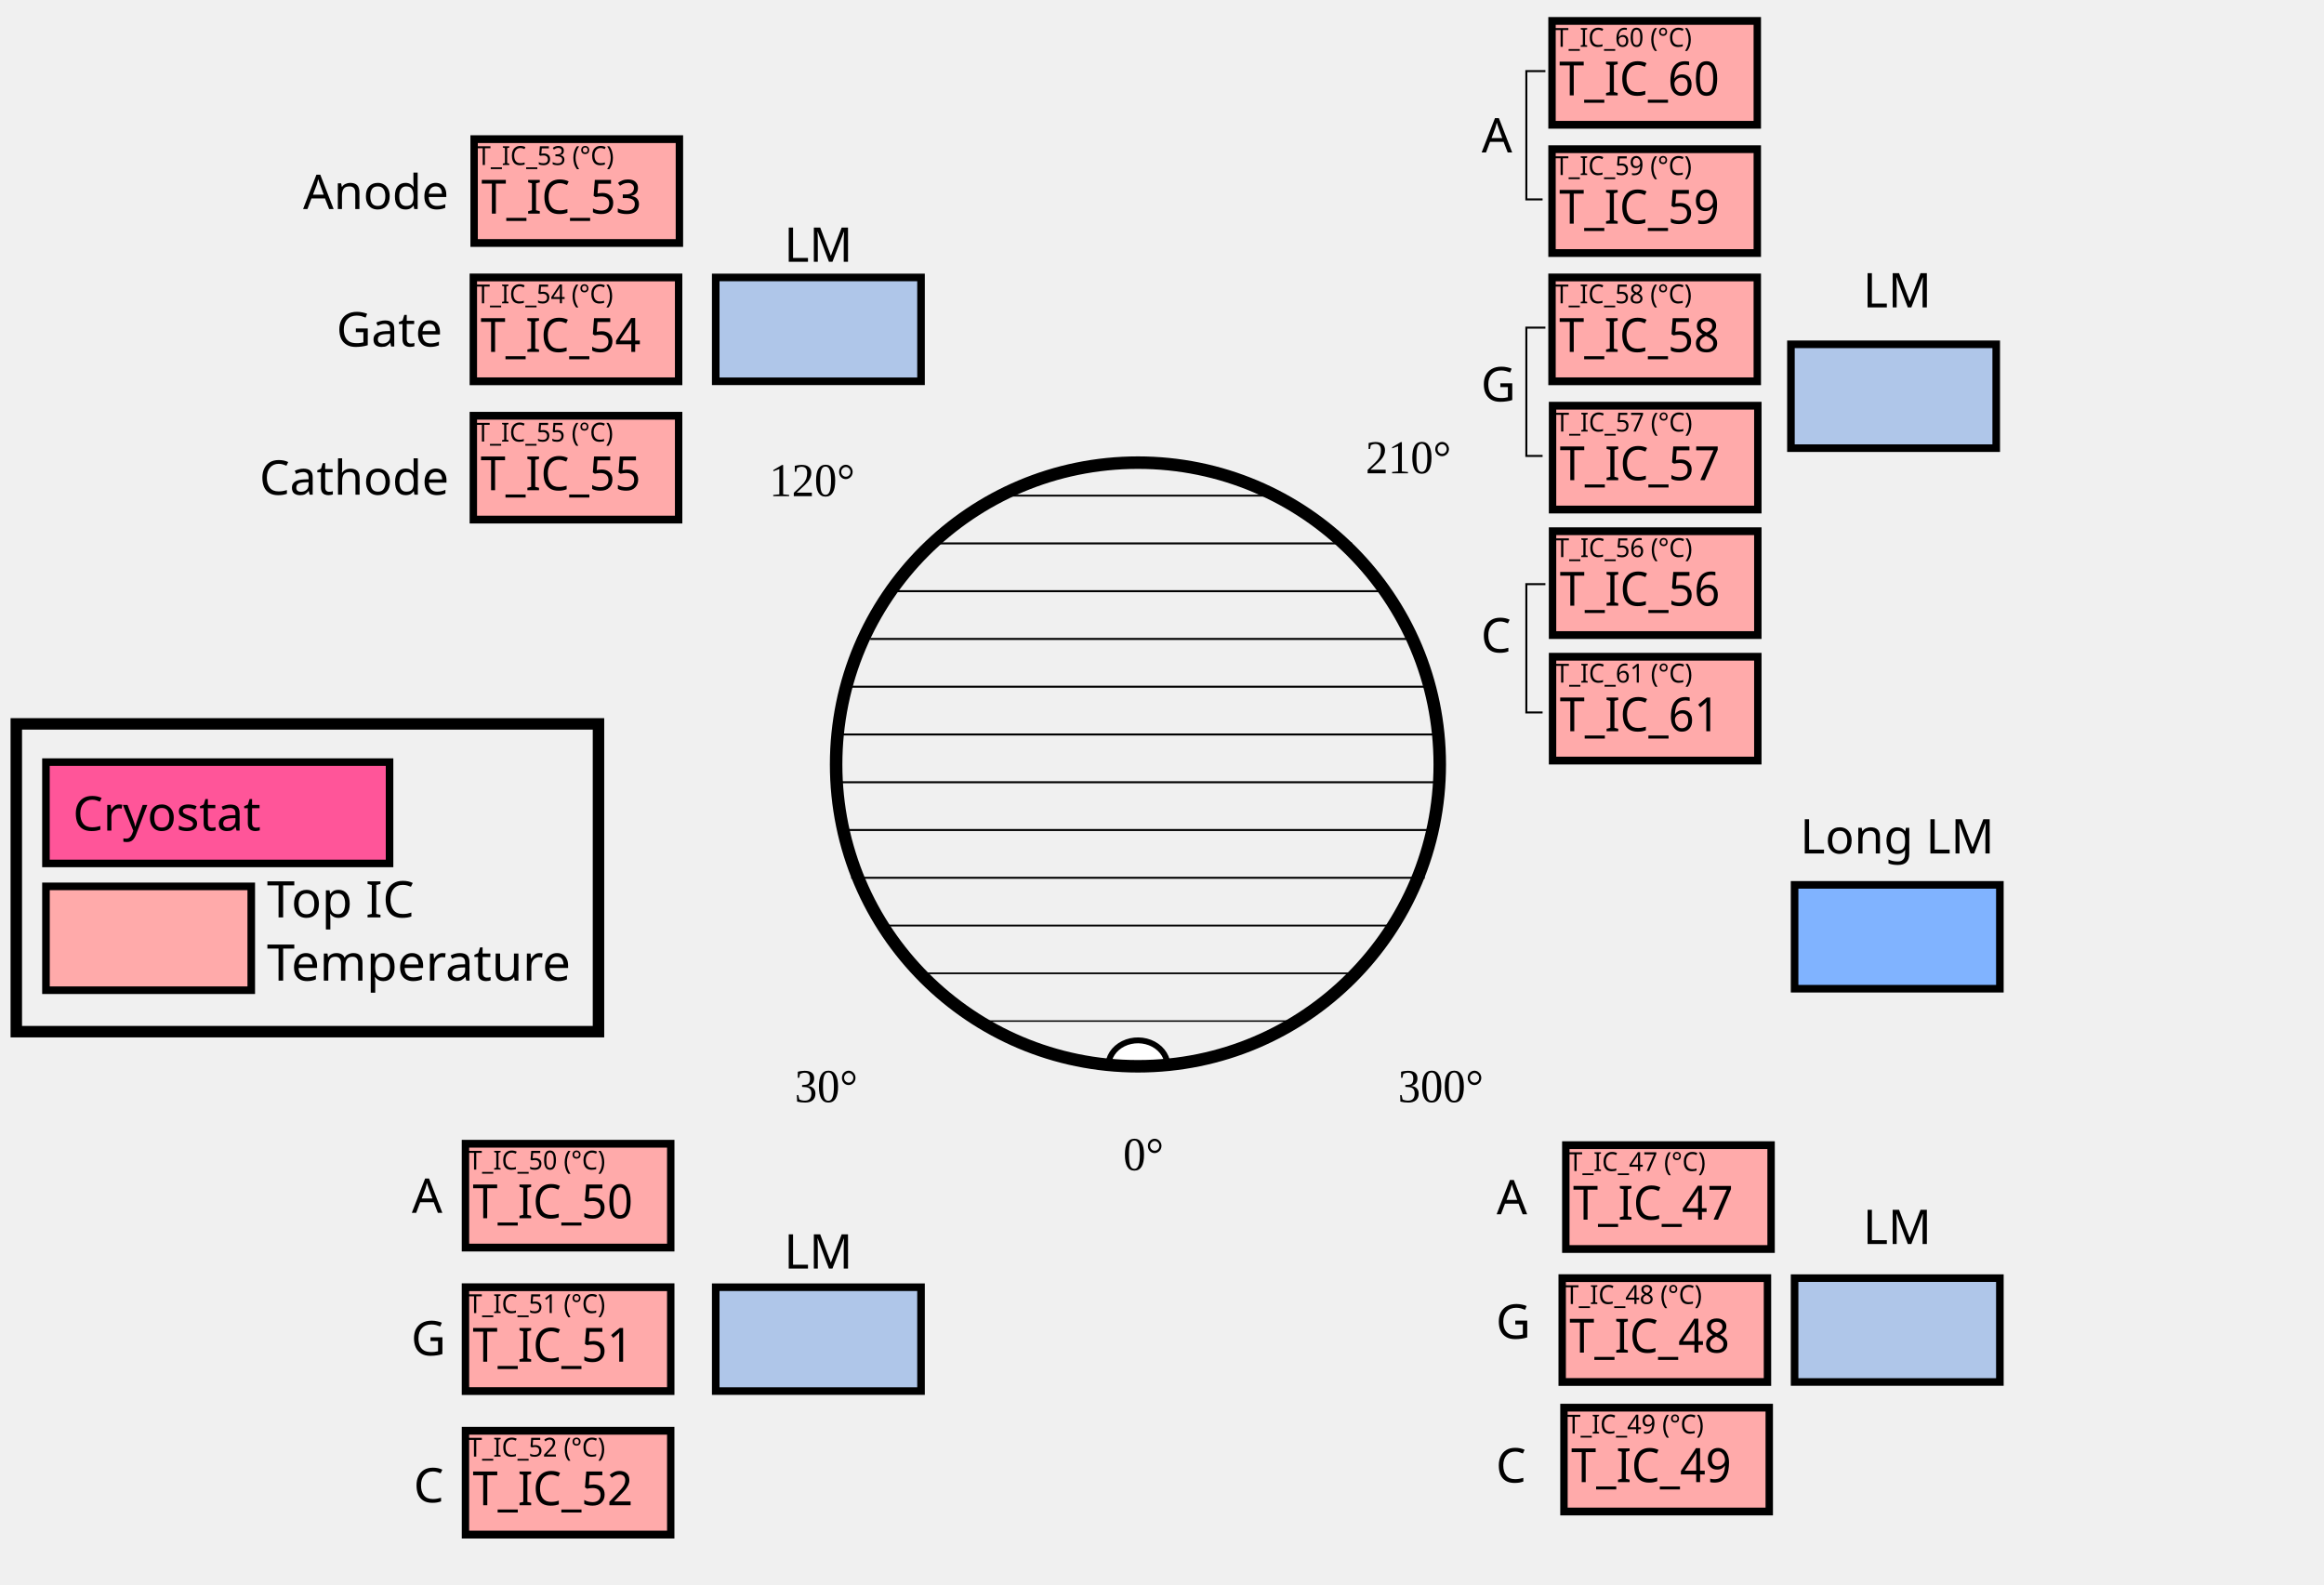
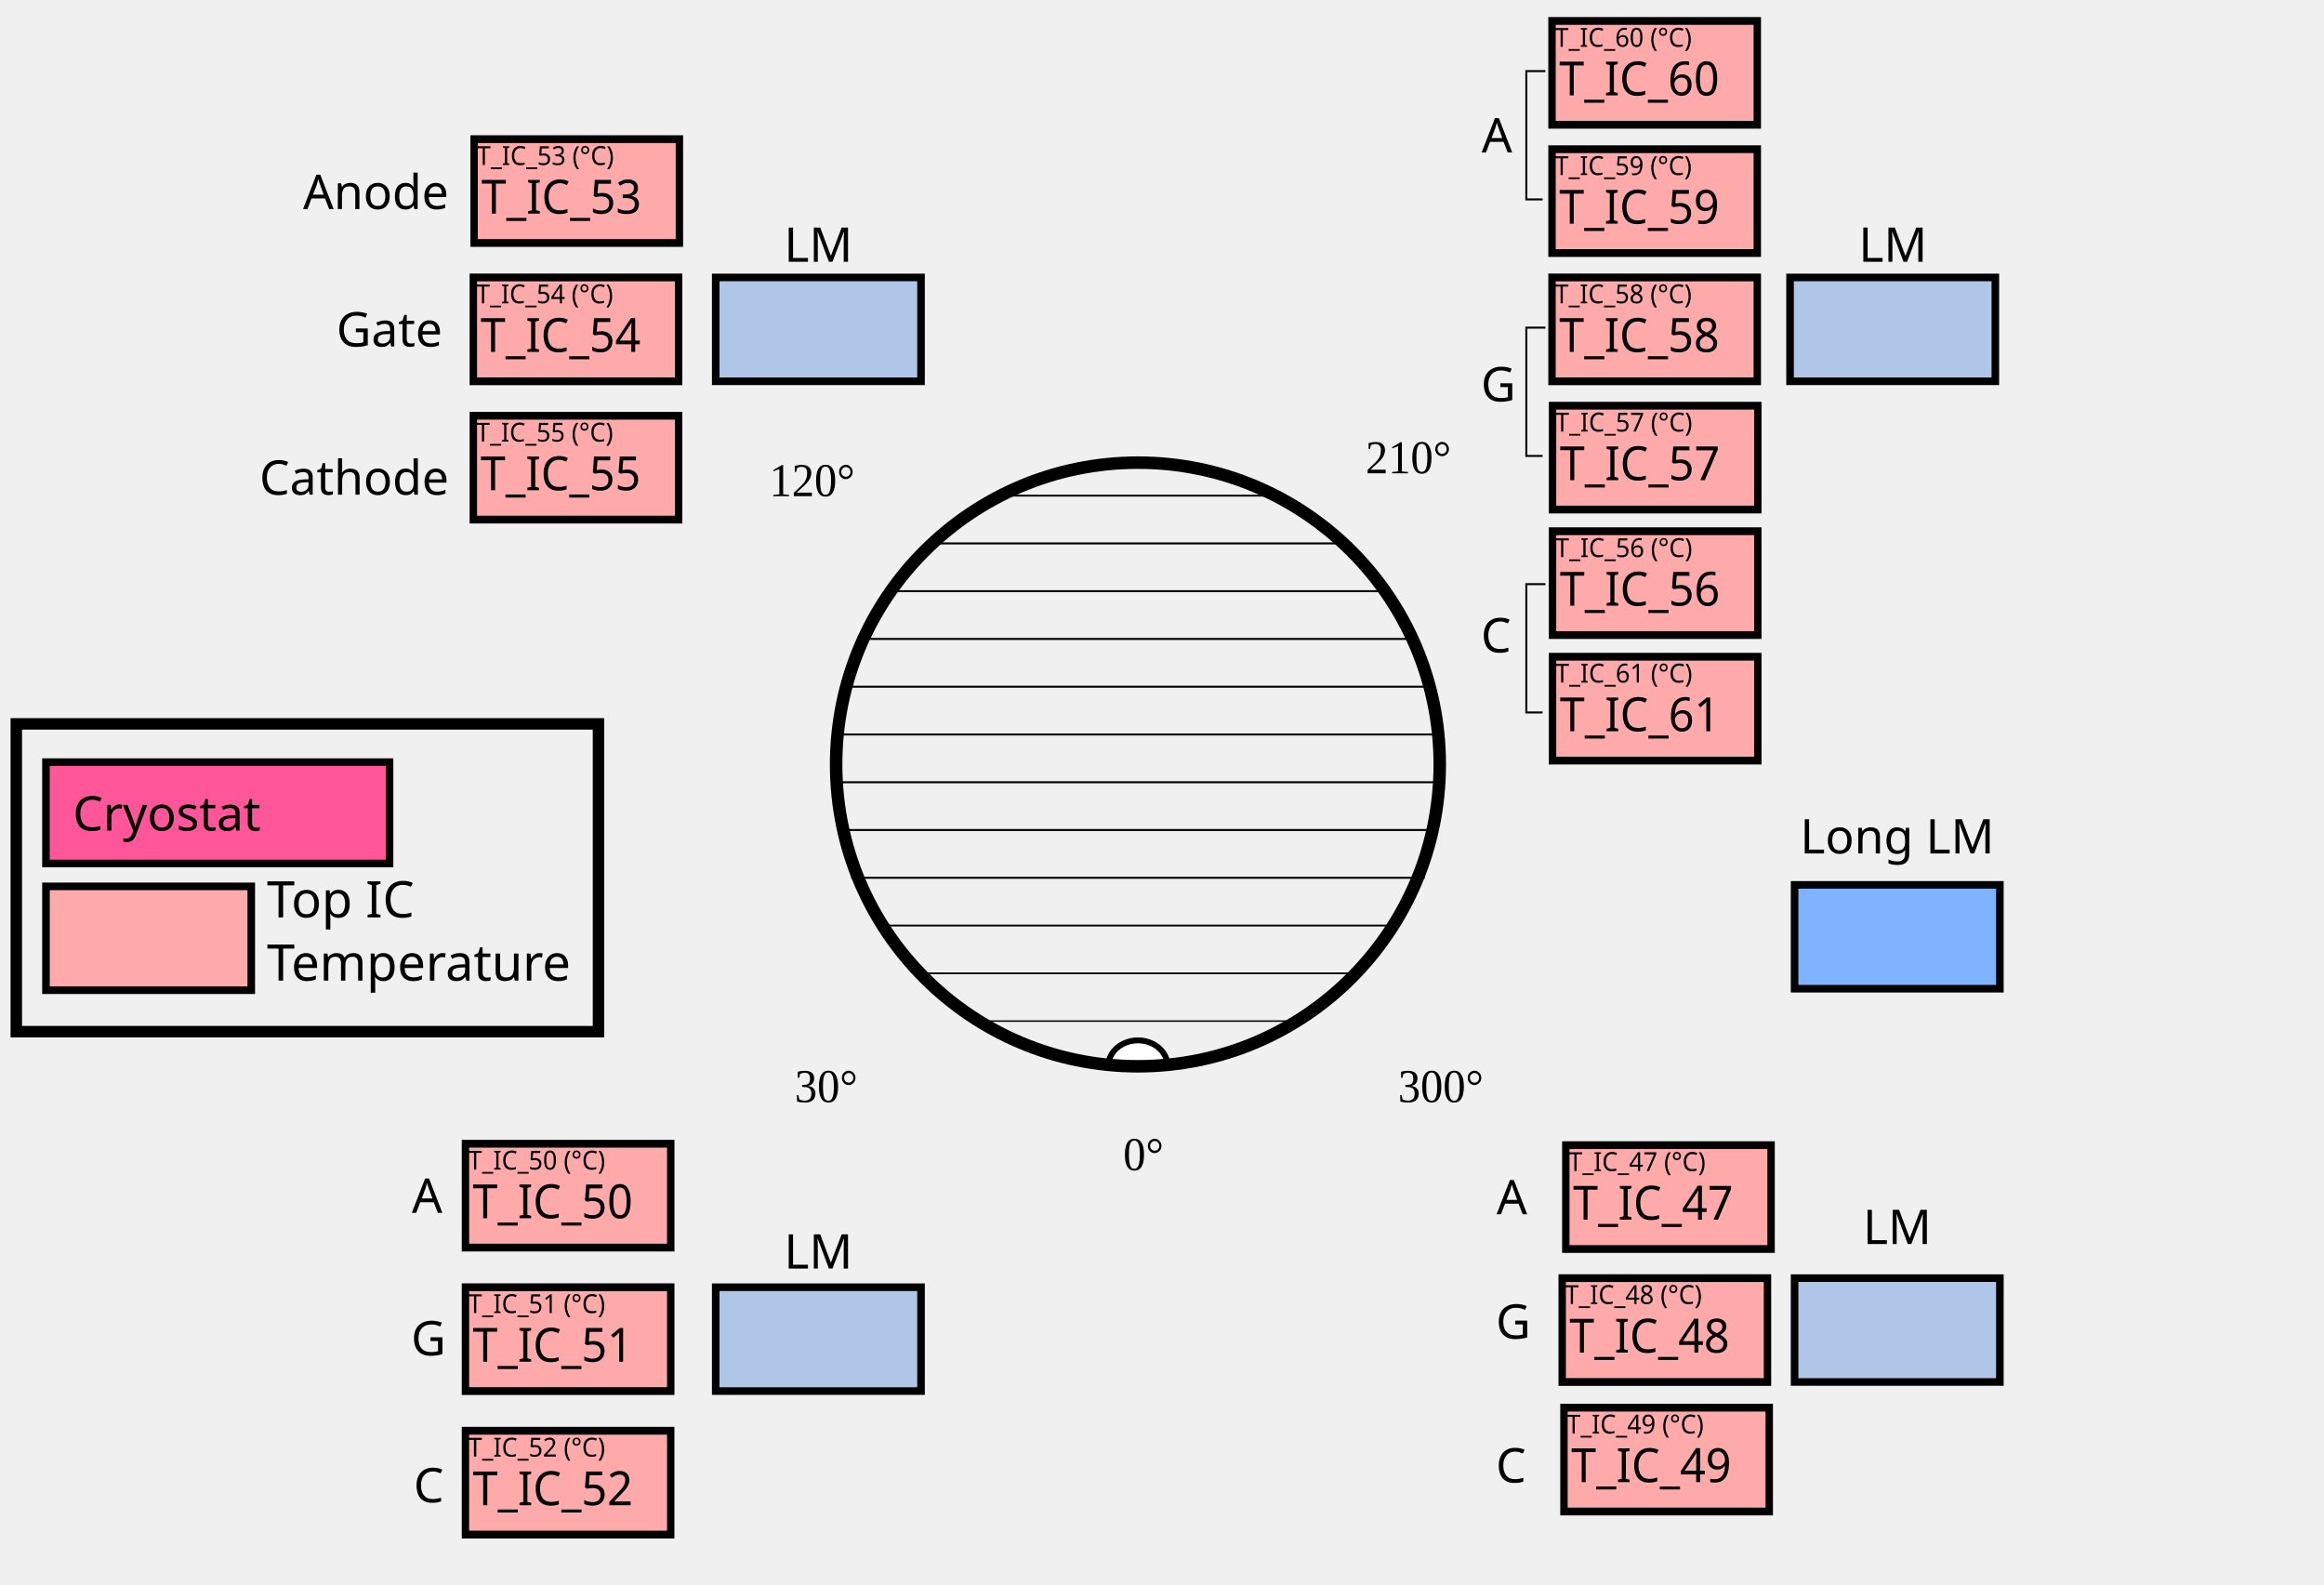
<svg xmlns="http://www.w3.org/2000/svg" width="308mm" height="210mm" viewBox="0 0 308 210" version="1.1" id="svg1">
  <defs id="defs1">
    <rect x="994.666" y="398.758" width="117.852" height="53.912" id="rect1948" />
    <rect x="81.92" y="67.75" width="106.05" height="42.894" id="rect29209" />
    <rect x="994.666" y="398.758" width="117.852" height="53.912" id="rect1948-3" />
    <rect x="994.666" y="398.758" width="117.852" height="53.912" id="rect1948-3-6" />
    <rect x="994.666" y="398.758" width="117.852" height="53.912" id="rect1948-3-62" />
    <rect x="994.666" y="398.758" width="117.852" height="53.912" id="rect1948-3-1" />
  </defs>
  <g id="layer1">
    <path style="font-variation-settings:normal;opacity:1;vector-effect:none;fill:#ffffff;fill-opacity:1;fill-rule:evenodd;stroke:#000000;stroke-width:0.777;stroke-linecap:butt;stroke-linejoin:miter;stroke-miterlimit:4;stroke-dasharray:none;stroke-dashoffset:0;stroke-opacity:1;-inkscape-stroke:none;stop-color:#000000;stop-opacity:1" id="path27839" d="m -154.745,141.466 a 3.938,3.438 0 0 1 1.878,-3.086 3.938,3.438 0 0 1 4.002,-0.057 3.938,3.438 0 0 1 1.993,3.031 l -3.938,-0.041 z" transform="scale(-1,1)" />
    <g id="g66017-7" transform="matrix(0.9395979,0,0,0.9861002,15.88603,100.825)">
      <rect style="fill:#ffaaaa;stroke:#000000;stroke-width:1.044;stroke-miterlimit:4;stroke-dasharray:none;stroke-opacity:1" id="rect66007-0" width="28.956" height="13.956" x="203.949" y="51.659" />
      <text xml:space="preserve" style="font-style:normal;font-weight:normal;font-size:3.528px;line-height:1.25;font-family:sans-serif;fill:#000000;fill-opacity:1;stroke:none;stroke-width:0.265" x="204.333" y="55.13" id="text66011-3">
        <tspan id="tspan66009-9" style="font-size:3.528px;stroke-width:0.265" x="204.333" y="55.13">T_IC_47 (°C)</tspan>
      </text>
      <text xml:space="preserve" style="font-style:normal;font-weight:normal;font-size:6.35px;line-height:1.25;font-family:sans-serif;fill:#000000;fill-opacity:1;stroke:none;stroke-width:0.265" x="204.97" y="61.667" id="text66015-8">
        <tspan id="value_T_IC_47" style="font-size:6.35px;stroke-width:0.265" x="204.97" y="61.667">T_IC_47</tspan>
        <tspan style="font-size:6.35px;stroke-width:0.265" x="204.97" y="69.605" id="tspan1" />
      </text>
    </g>
    <g id="g66017-7-0" transform="matrix(0.9395979,0,0,0.9861002,15.40648,118.4478)">
      <rect style="fill:#ffaaaa;stroke:#000000;stroke-width:1.044;stroke-miterlimit:4;stroke-dasharray:none;stroke-opacity:1" id="rect66007-0-0" width="28.956" height="13.956" x="203.949" y="51.659" />
      <text xml:space="preserve" style="font-style:normal;font-weight:normal;font-size:3.528px;line-height:1.25;font-family:sans-serif;fill:#000000;fill-opacity:1;stroke:none;stroke-width:0.265" x="204.333" y="55.13" id="text66011-3-3">
        <tspan style="font-size:3.528px;stroke-width:0.265" x="204.333" y="55.13" id="tspan6">T_IC_48 (°C)</tspan>
      </text>
      <text xml:space="preserve" style="font-style:normal;font-weight:normal;font-size:6.35px;line-height:1.25;font-family:sans-serif;fill:#000000;fill-opacity:1;stroke:none;stroke-width:0.265" x="204.97" y="61.667" id="text66015-8-3">
        <tspan id="value_T_IC_48" style="font-size:6.35px;stroke-width:0.265" x="204.97" y="61.667">T_IC_48</tspan>
        <tspan style="font-size:6.35px;stroke-width:0.265" x="204.97" y="69.605" id="tspan1-0" />
      </text>
    </g>
    <text xml:space="preserve" style="font-size:6.112px;fill:#000000;stroke-width:0.255" x="189.803" y="142.573" id="text4-8-8" transform="scale(0.9761364,1.024447)">
      <tspan id="tspan4-3-6" style="font-size:6.112px;stroke-width:0.255" x="189.803" y="142.573">300°</tspan>
    </text>
    <g id="g66017-7-2" transform="matrix(0.9395979,0,0,0.9861002,15.64157,135.6133)">
      <rect style="fill:#ffaaaa;stroke:#000000;stroke-width:1.044;stroke-miterlimit:4;stroke-dasharray:none;stroke-opacity:1" id="rect66007-0-4" width="28.956" height="13.956" x="203.949" y="51.659" />
      <text xml:space="preserve" style="font-style:normal;font-weight:normal;font-size:3.528px;line-height:1.25;font-family:sans-serif;fill:#000000;fill-opacity:1;stroke:none;stroke-width:0.265" x="204.333" y="55.13" id="text66011-3-9">
        <tspan id="tspan66009-9-2" style="font-size:3.528px;stroke-width:0.265" x="204.333" y="55.13">T_IC_49 (°C)</tspan>
      </text>
      <text xml:space="preserve" style="font-style:normal;font-weight:normal;font-size:6.35px;line-height:1.25;font-family:sans-serif;fill:#000000;fill-opacity:1;stroke:none;stroke-width:0.265" x="204.97" y="61.667" id="text66015-8-9">
        <tspan id="value_T_IC_49" style="font-size:6.35px;stroke-width:0.265" x="204.97" y="61.667">T_IC_49</tspan>
        <tspan style="font-size:6.35px;stroke-width:0.265" x="204.97" y="69.605" id="tspan1-09" />
      </text>
    </g>
    <g id="g66017-7-00" transform="matrix(0.9395979,0,0,0.9861002,-129.943,100.6358)">
      <rect style="fill:#ffaaaa;stroke:#000000;stroke-width:1.044;stroke-miterlimit:4;stroke-dasharray:none;stroke-opacity:1" id="rect66007-0-9" width="28.956" height="13.956" x="203.949" y="51.659" />
      <text xml:space="preserve" style="font-style:normal;font-weight:normal;font-size:3.528px;line-height:1.25;font-family:sans-serif;fill:#000000;fill-opacity:1;stroke:none;stroke-width:0.265" x="204.333" y="55.13" id="text66011-3-5">
        <tspan id="tspan66009-9-6" style="font-size:3.528px;stroke-width:0.265" x="204.333" y="55.13">T_IC_50 (°C)</tspan>
      </text>
      <text xml:space="preserve" style="font-style:normal;font-weight:normal;font-size:6.35px;line-height:1.25;font-family:sans-serif;fill:#000000;fill-opacity:1;stroke:none;stroke-width:0.265" x="204.97" y="61.667" id="text66015-8-2">
        <tspan id="value_T_IC_50" style="font-size:6.35px;stroke-width:0.265" x="204.97" y="61.667">T_IC_50</tspan>
        <tspan style="font-size:6.35px;stroke-width:0.265" x="204.97" y="69.605" id="tspan1-5" />
      </text>
    </g>
    <g id="g66017-7-9" transform="matrix(0.9395979,0,0,0.9861002,-129.943,119.652)">
      <rect style="fill:#ffaaaa;stroke:#000000;stroke-width:1.044;stroke-miterlimit:4;stroke-dasharray:none;stroke-opacity:1" id="rect66007-0-05" width="28.956" height="13.956" x="203.949" y="51.659" />
      <text xml:space="preserve" style="font-style:normal;font-weight:normal;font-size:3.528px;line-height:1.25;font-family:sans-serif;fill:#000000;fill-opacity:1;stroke:none;stroke-width:0.265" x="204.333" y="55.13" id="text66011-3-6">
        <tspan id="tspan66009-9-3" style="font-size:3.528px;stroke-width:0.265" x="204.333" y="55.13">T_IC_51 (°C)</tspan>
      </text>
      <text xml:space="preserve" style="font-style:normal;font-weight:normal;font-size:6.35px;line-height:1.25;font-family:sans-serif;fill:#000000;fill-opacity:1;stroke:none;stroke-width:0.265" x="204.97" y="61.667" id="text66015-8-6">
        <tspan id="value_T_IC_51" style="font-size:6.35px;stroke-width:0.265" x="204.97" y="61.667">T_IC_51</tspan>
        <tspan style="font-size:6.35px;stroke-width:0.265" x="204.97" y="69.605" id="tspan2" />
        <tspan style="font-size:6.35px;stroke-width:0.265" x="204.97" y="77.542" id="tspan1-08" />
      </text>
    </g>
    <g id="g66017-7-6" transform="translate(-96.56976,250.0103)" />
    <g id="g66017-7-29" transform="matrix(0.9395979,0,0,0.9861002,-128.7949,-32.50011)">
      <rect style="fill:#ffaaaa;stroke:#000000;stroke-width:1.044;stroke-miterlimit:4;stroke-dasharray:none;stroke-opacity:1" id="rect66007-0-7" width="28.956" height="13.956" x="203.949" y="51.659" />
      <text xml:space="preserve" style="font-style:normal;font-weight:normal;font-size:3.528px;line-height:1.25;font-family:sans-serif;fill:#000000;fill-opacity:1;stroke:none;stroke-width:0.265" x="204.333" y="55.13" id="text66011-3-56">
        <tspan id="tspan66009-9-5" style="font-size:3.528px;stroke-width:0.265" x="204.333" y="55.13">T_IC_53 (°C)</tspan>
      </text>
      <text xml:space="preserve" style="font-style:normal;font-weight:normal;font-size:6.35px;line-height:1.25;font-family:sans-serif;fill:#000000;fill-opacity:1;stroke:none;stroke-width:0.265" x="204.97" y="61.667" id="text66015-8-30">
        <tspan id="value_T_IC_53" style="font-size:6.35px;stroke-width:0.265" x="204.97" y="61.667">T_IC_53</tspan>
        <tspan style="font-size:6.35px;stroke-width:0.265" x="204.97" y="69.605" id="tspan1-8" />
      </text>
    </g>
    <g id="g66017-7-4" transform="matrix(0.9395979,0,0,0.9861002,-128.8986,-14.17182)">
      <rect style="fill:#ffaaaa;stroke:#000000;stroke-width:1.044;stroke-miterlimit:4;stroke-dasharray:none;stroke-opacity:1" id="rect66007-0-2" width="28.956" height="13.956" x="203.949" y="51.659" />
      <text xml:space="preserve" style="font-style:normal;font-weight:normal;font-size:3.528px;line-height:1.25;font-family:sans-serif;fill:#000000;fill-opacity:1;stroke:none;stroke-width:0.265" x="204.333" y="55.13" id="text66011-3-1">
        <tspan id="tspan66009-9-9" style="font-size:3.528px;stroke-width:0.265" x="204.333" y="55.13">T_IC_54 (°C)</tspan>
      </text>
      <text xml:space="preserve" style="font-style:normal;font-weight:normal;font-size:6.35px;line-height:1.25;font-family:sans-serif;fill:#000000;fill-opacity:1;stroke:none;stroke-width:0.265" x="204.97" y="61.667" id="text66015-8-24">
        <tspan id="value_T_IC_54" style="font-size:6.35px;stroke-width:0.265" x="204.97" y="61.667">T_IC_54</tspan>
        <tspan style="font-size:6.35px;stroke-width:0.265" x="204.97" y="69.605" id="tspan1-86" />
      </text>
    </g>
    <g id="g66017-7-3" transform="matrix(0.9395979,0,0,0.9861002,-128.8986,4.156461)">
      <rect style="fill:#ffaaaa;stroke:#000000;stroke-width:1.044;stroke-miterlimit:4;stroke-dasharray:none;stroke-opacity:1" id="rect66007-0-97" width="28.956" height="13.956" x="203.949" y="51.659" />
      <text xml:space="preserve" style="font-style:normal;font-weight:normal;font-size:3.528px;line-height:1.25;font-family:sans-serif;fill:#000000;fill-opacity:1;stroke:none;stroke-width:0.265" x="204.333" y="55.13" id="text66011-3-37">
        <tspan id="tspan66009-9-50" style="font-size:3.528px;stroke-width:0.265" x="204.333" y="55.13">T_IC_55 (°C)</tspan>
      </text>
      <text xml:space="preserve" style="font-style:normal;font-weight:normal;font-size:6.35px;line-height:1.25;font-family:sans-serif;fill:#000000;fill-opacity:1;stroke:none;stroke-width:0.265" x="204.97" y="61.667" id="text66015-8-21">
        <tspan id="value_T_IC_55" style="font-size:6.35px;stroke-width:0.265" x="204.97" y="61.667">T_IC_55</tspan>
        <tspan style="font-size:6.35px;stroke-width:0.265" x="204.97" y="69.605" id="tspan1-1" />
      </text>
    </g>
    <g id="g66017-7-29-2" transform="matrix(0.9395979,0,0,0.9861002,14.12845,19.46015)">
      <rect style="fill:#ffaaaa;stroke:#000000;stroke-width:1.044;stroke-miterlimit:4;stroke-dasharray:none;stroke-opacity:1" id="rect66007-0-7-3" width="28.956" height="13.956" x="203.949" y="51.659" />
      <text xml:space="preserve" style="font-style:normal;font-weight:normal;font-size:3.528px;line-height:1.25;font-family:sans-serif;fill:#000000;fill-opacity:1;stroke:none;stroke-width:0.265" x="204.333" y="55.13" id="text66011-3-56-3">
        <tspan id="tspan66009-9-5-7" style="font-size:3.528px;stroke-width:0.265" x="204.333" y="55.13">T_IC_56 (°C)</tspan>
      </text>
      <text xml:space="preserve" style="font-style:normal;font-weight:normal;font-size:6.35px;line-height:1.25;font-family:sans-serif;fill:#000000;fill-opacity:1;stroke:none;stroke-width:0.265" x="204.97" y="61.667" id="text66015-8-30-0">
        <tspan id="value_T_IC_56" style="font-size:6.35px;stroke-width:0.265" x="204.97" y="61.667">T_IC_56</tspan>
        <tspan style="font-size:6.35px;stroke-width:0.265" x="204.97" y="69.605" id="tspan1-8-1" />
      </text>
    </g>
    <g id="g66017-7-29-0" transform="matrix(0.9395979,0,0,0.9861002,14.12845,2.825558)">
      <rect style="fill:#ffaaaa;stroke:#000000;stroke-width:1.044;stroke-miterlimit:4;stroke-dasharray:none;stroke-opacity:1" id="rect66007-0-7-38" width="28.956" height="13.956" x="203.949" y="51.659" />
      <text xml:space="preserve" style="font-style:normal;font-weight:normal;font-size:3.528px;line-height:1.25;font-family:sans-serif;fill:#000000;fill-opacity:1;stroke:none;stroke-width:0.265" x="204.333" y="55.13" id="text66011-3-56-36">
        <tspan id="tspan66009-9-5-0" style="font-size:3.528px;stroke-width:0.265" x="204.333" y="55.13">T_IC_57 (°C)</tspan>
      </text>
      <text xml:space="preserve" style="font-style:normal;font-weight:normal;font-size:6.35px;line-height:1.25;font-family:sans-serif;fill:#000000;fill-opacity:1;stroke:none;stroke-width:0.265" x="204.97" y="61.667" id="text66015-8-30-4">
        <tspan id="value_T_IC_57" style="font-size:6.35px;stroke-width:0.265" x="204.97" y="61.667">T_IC_57</tspan>
        <tspan style="font-size:6.35px;stroke-width:0.265" x="204.97" y="69.605" id="tspan1-8-2" />
      </text>
    </g>
    <g id="g66017-7-29-9" transform="matrix(0.9395979,0,0,0.9861002,14.05741,-14.17182)">
      <rect style="fill:#ffaaaa;stroke:#000000;stroke-width:1.044;stroke-miterlimit:4;stroke-dasharray:none;stroke-opacity:1" id="rect66007-0-7-1" width="28.956" height="13.956" x="203.949" y="51.659" />
      <text xml:space="preserve" style="font-style:normal;font-weight:normal;font-size:3.528px;line-height:1.25;font-family:sans-serif;fill:#000000;fill-opacity:1;stroke:none;stroke-width:0.265" x="204.333" y="55.13" id="text66011-3-56-0">
        <tspan id="tspan66009-9-5-9" style="font-size:3.528px;stroke-width:0.265" x="204.333" y="55.13">T_IC_58 (°C)</tspan>
      </text>
      <text xml:space="preserve" style="font-style:normal;font-weight:normal;font-size:6.35px;line-height:1.25;font-family:sans-serif;fill:#000000;fill-opacity:1;stroke:none;stroke-width:0.265" x="204.97" y="61.667" id="text66015-8-30-3">
        <tspan id="value_T_IC_58" style="font-size:6.35px;stroke-width:0.265" x="204.97" y="61.667">T_IC_58</tspan>
        <tspan style="font-size:6.35px;stroke-width:0.265" x="204.97" y="69.605" id="tspan1-8-3" />
      </text>
    </g>
    <text xml:space="preserve" style="font-size:6.112px;fill:#000000;stroke-width:0.255" x="107.898" y="142.573" id="text4" transform="scale(0.9761364,1.024447)">
      <tspan id="tspan4" style="font-size:6.112px;stroke-width:0.255" x="107.898" y="142.573">30°</tspan>
    </text>
    <text xml:space="preserve" style="font-size:3.175px;fill:#000000;stroke-width:0.265" x="408.815" y="171.972" id="text5">
      <tspan id="tspan5" style="stroke-width:0.265" x="408.815" y="171.972" />
      <tspan style="stroke-width:0.265" id="tspan7" x="408.815" y="175.941" />
    </text>
    <text xml:space="preserve" style="font-size:6.112px;fill:#000000;stroke-width:0.255" x="104.455" y="64.183" id="text4-1" transform="scale(0.9761364,1.024447)">
      <tspan id="tspan4-1" style="font-size:6.112px;stroke-width:0.255" x="104.455" y="64.183">120°</tspan>
    </text>
    <g id="g1" transform="matrix(0.9395979,0,0,0.9861002,-119.2746,-93.55106)">
      <text xml:space="preserve" style="font-size:6.35px;fill:#000000;stroke-width:0.265" x="319.564" y="158.476" id="text4-8">
        <tspan id="tspan4-3" style="font-size:6.35px;stroke-width:0.265" x="319.564" y="158.476">210°</tspan>
      </text>
    </g>
    <text xml:space="preserve" style="font-size:6.35px;fill:#000000;stroke-width:0.265" x="141.061" y="283.863" id="text8">
      <tspan id="tspan8" style="stroke-width:0.265" x="141.061" y="283.863" />
    </text>
    <text xml:space="preserve" style="font-size:6.112px;fill:#000000;stroke-width:0.255" x="152.498" y="151.376" id="text4-8-6" transform="scale(0.9761364,1.024447)">
      <tspan id="tspan4-3-66" style="font-size:6.112px;stroke-width:0.255" x="152.498" y="151.376">0°</tspan>
    </text>
    <g id="g66017-7-29-9-5" transform="matrix(0.9395979,0,0,0.9861002,14.05741,-31.1692)">
      <rect style="fill:#ffaaaa;stroke:#000000;stroke-width:1.044;stroke-miterlimit:4;stroke-dasharray:none;stroke-opacity:1" id="rect66007-0-7-1-7" width="28.956" height="13.956" x="203.949" y="51.659" />
      <text xml:space="preserve" style="font-style:normal;font-weight:normal;font-size:3.528px;line-height:1.25;font-family:sans-serif;fill:#000000;fill-opacity:1;stroke:none;stroke-width:0.265" x="204.333" y="55.13" id="text66011-3-56-0-9">
        <tspan id="tspan66009-9-5-9-8" style="font-size:3.528px;stroke-width:0.265" x="204.333" y="55.13">T_IC_59 (°C)</tspan>
      </text>
      <text xml:space="preserve" style="font-style:normal;font-weight:normal;font-size:6.35px;line-height:1.25;font-family:sans-serif;fill:#000000;fill-opacity:1;stroke:none;stroke-width:0.265" x="204.97" y="61.667" id="text66015-8-30-3-4">
        <tspan id="value_T_IC_59" style="font-size:6.35px;stroke-width:0.265" x="204.97" y="61.667">T_IC_59</tspan>
        <tspan style="font-size:6.35px;stroke-width:0.265" x="204.97" y="69.605" id="tspan1-8-3-8" />
      </text>
    </g>
    <g id="g66017-7-29-9-0" transform="matrix(0.9395979,0,0,0.9861002,14.05741,-48.16658)">
      <rect style="fill:#ffaaaa;stroke:#000000;stroke-width:1.044;stroke-miterlimit:4;stroke-dasharray:none;stroke-opacity:1" id="rect66007-0-7-1-4" width="28.956" height="13.956" x="203.949" y="51.659" />
      <text xml:space="preserve" style="font-style:normal;font-weight:normal;font-size:3.528px;line-height:1.25;font-family:sans-serif;fill:#000000;fill-opacity:1;stroke:none;stroke-width:0.265" x="204.333" y="55.13" id="text66011-3-56-0-0">
        <tspan id="tspan66009-9-5-9-6" style="font-size:3.528px;stroke-width:0.265" x="204.333" y="55.13">T_IC_60 (°C)</tspan>
      </text>
      <text xml:space="preserve" style="font-style:normal;font-weight:normal;font-size:6.35px;line-height:1.25;font-family:sans-serif;fill:#000000;fill-opacity:1;stroke:none;stroke-width:0.265" x="204.97" y="61.667" id="text66015-8-30-3-5">
        <tspan id="value_T_IC_60" style="font-size:6.35px;stroke-width:0.265" x="204.97" y="61.667">T_IC_60</tspan>
        <tspan style="font-size:6.35px;stroke-width:0.265" x="204.97" y="69.605" id="tspan1-8-3-85" />
      </text>
    </g>
    <g id="g66017-7-29-9-7" transform="matrix(0.9395979,0,0,0.9861002,14.12845,36.09474)">
      <rect style="fill:#ffaaaa;stroke:#000000;stroke-width:1.044;stroke-miterlimit:4;stroke-dasharray:none;stroke-opacity:1" id="rect66007-0-7-1-5" width="28.956" height="13.956" x="203.949" y="51.659" />
      <text xml:space="preserve" style="font-style:normal;font-weight:normal;font-size:3.528px;line-height:1.25;font-family:sans-serif;fill:#000000;fill-opacity:1;stroke:none;stroke-width:0.265" x="204.333" y="55.13" id="text66011-3-56-0-5">
        <tspan id="tspan66009-9-5-9-0" style="font-size:3.528px;stroke-width:0.265" x="204.333" y="55.13">T_IC_61 (°C)</tspan>
      </text>
      <text xml:space="preserve" style="font-style:normal;font-weight:normal;font-size:6.35px;line-height:1.25;font-family:sans-serif;fill:#000000;fill-opacity:1;stroke:none;stroke-width:0.265" x="204.97" y="61.667" id="text66015-8-30-3-52">
        <tspan id="value_T_IC_61" style="font-size:6.35px;stroke-width:0.265" x="204.97" y="61.667">T_IC_61</tspan>
        <tspan style="font-size:6.35px;stroke-width:0.265" x="204.97" y="69.605" id="tspan1-8-3-7" />
      </text>
    </g>
-     <rect style="fill:#afc6e9;stroke:#000000;stroke-width:1.005;stroke-miterlimit:4;stroke-dasharray:none;stroke-opacity:1" id="sensorbox_L_IC_03" width="27.207" height="13.762" x="237.352" y="45.631" />
+     <rect style="fill:#afc6e9;stroke:#000000;stroke-width:1.005;stroke-miterlimit:4;stroke-dasharray:none;stroke-opacity:1" id="sensorbox_L_IC_03" width="27.207" height="13.762" x="237.236" y="36.769" />
    <rect style="fill:#afc6e9;stroke:#000000;stroke-width:1.005;stroke-miterlimit:4;stroke-dasharray:none;stroke-opacity:1" id="sensorbox_L_IC_04" width="27.207" height="13.762" x="237.837" y="169.388" />
    <rect style="fill:#afc6e9;stroke:#000000;stroke-width:1.005;stroke-miterlimit:4;stroke-dasharray:none;stroke-opacity:1" id="sensorbox_L_IC_01" width="27.207" height="13.762" x="94.856" y="170.593" />
    <rect style="fill:#afc6e9;stroke:#000000;stroke-width:1.005;stroke-miterlimit:4;stroke-dasharray:none;stroke-opacity:1" id="sensorbox_L_IC_02" width="27.207" height="13.762" x="94.856" y="36.769" />
    <rect style="fill:#ffaaaa;stroke:#000000;stroke-width:1.005;stroke-miterlimit:4;stroke-dasharray:none;stroke-opacity:1" id="sensorbox_T_IC_23" width="27.207" height="13.762" x="6.092" y="117.468" />
    <rect style="fill:#80b3ff;stroke:#000000;stroke-width:1.005;stroke-miterlimit:4;stroke-dasharray:none;stroke-opacity:1" id="sensorbox_L_IC_05" width="27.207" height="13.762" x="237.837" y="117.27" />
    <g id="g66017-7-9-8" transform="matrix(0.8837221,0,0,0.9423816,-120.4416,131.416)">
      <rect style="fill:#ffaaaa;stroke:#000000;stroke-width:1.102;stroke-miterlimit:4;stroke-dasharray:none;stroke-opacity:1" id="rect66007-0-05-8" width="30.786" height="14.603" x="206.092" y="61.755" />
      <text xml:space="preserve" style="font-style:normal;font-weight:normal;font-size:3.721px;line-height:1.25;font-family:sans-serif;fill:#000000;fill-opacity:1;stroke:none;stroke-width:0.279" x="204.859" y="65.911" id="text66011-3-6-3" transform="scale(1.008013,0.9920509)">
        <tspan id="tspan66009-9-3-8" style="font-size:3.721px;stroke-width:0.279" x="204.859" y="65.911">T_IC_52 (°C)</tspan>
      </text>
      <text xml:space="preserve" style="font-style:normal;font-weight:normal;font-size:6.698px;line-height:1.25;font-family:sans-serif;fill:#000000;fill-opacity:1;stroke:none;stroke-width:0.279" x="205.531" y="72.807" id="text66015-8-6-1" transform="scale(1.008013,0.9920509)">
        <tspan id="value_T_IC_52" style="font-size:6.698px;stroke-width:0.279" x="205.531" y="72.807">T_IC_52</tspan>
        <tspan style="font-size:6.698px;stroke-width:0.279" x="205.531" y="81.179" id="tspan2-3" />
        <tspan style="font-size:6.698px;stroke-width:0.279" x="205.531" y="89.552" id="tspan1-08-5" />
      </text>
    </g>
    <g id="link_main" class="link" transform="translate(-187.483,-92.40978)">
      <g id="g158619-1-9">
        <rect style="fill:#ff5599;stroke:#000000;stroke-width:1;stroke-miterlimit:4;stroke-dasharray:none;stroke-opacity:1" id="rect35972-4-5-3" width="45.538" height="13.429" x="193.572" y="193.41" />
        <text xml:space="preserve" style="font-style:normal;font-weight:normal;font-size:6.35px;line-height:1.25;font-family:sans-serif;text-align:center;text-anchor:middle;fill:#000000;fill-opacity:1;stroke:none;stroke-width:0.265" x="216.198" y="202.488" id="text35980-9-1-8">
          <tspan style="font-size:6.35px;text-align:center;text-anchor:middle;stroke-width:0.265" x="216.198" y="202.488" id="tspan3"> Cryostat</tspan>
        </text>
      </g>
    </g>
    <circle style="font-variation-settings:normal;opacity:1;fill:none;fill-opacity:1;fill-rule:evenodd;stroke:#000000;stroke-width:1.657;stroke-linecap:butt;stroke-linejoin:miter;stroke-miterlimit:4;stroke-dasharray:none;stroke-dashoffset:0;stroke-opacity:1;stop-color:#000000;stop-opacity:1" id="path27833" cx="150.811" cy="101.312" r="40" />
    <rect style="fill:none;stroke:#000000;stroke-width:1.519" id="rect28930" width="77.156" height="40.79" x="2.161" y="95.934" />
    <text xml:space="preserve" style="font-style:normal;font-weight:normal;font-size:6.35px;line-height:1.25;font-family:sans-serif;fill:#000000;fill-opacity:1;stroke:none;stroke-width:0.265" x="40.167" y="27.703" id="text29215">
      <tspan id="tspan29213" style="font-size:6.35px;stroke-width:0.265" x="40.167" y="27.703">Anode</tspan>
      <tspan style="font-size:6.35px;stroke-width:0.265" x="40.167" y="35.64" id="tspan29217" />
    </text>
    <text xml:space="preserve" style="font-style:normal;font-weight:normal;font-size:6.35px;line-height:1.25;font-family:sans-serif;fill:#000000;fill-opacity:1;stroke:none;stroke-width:0.265" x="44.581" y="45.917" id="text29221">
      <tspan id="tspan29219" style="font-size:6.35px;stroke-width:0.265" x="44.581" y="45.917">Gate</tspan>
    </text>
    <text xml:space="preserve" style="font-style:normal;font-weight:normal;font-size:6.35px;line-height:1.25;font-family:sans-serif;fill:#000000;fill-opacity:1;stroke:none;stroke-width:0.265" x="34.383" y="65.563" id="text29225">
      <tspan id="tspan29223" style="font-size:6.35px;stroke-width:0.265" x="34.383" y="65.563">Cathode</tspan>
    </text>
    <path style="fill:none;stroke:#000000;stroke-width:0.265px;stroke-linecap:butt;stroke-linejoin:miter;stroke-opacity:1" d="m 118.263,78.347 h 66.169 v 0" id="path1059" />
    <path style="fill:none;stroke:#000000;stroke-width:0.265px;stroke-linecap:butt;stroke-linejoin:miter;stroke-opacity:1" d="m 115.334,84.677 h 72.029" id="path1061" />
    <path style="fill:none;stroke:#000000;stroke-width:0.265px;stroke-linecap:butt;stroke-linejoin:miter;stroke-opacity:1" d="m 123.016,72.016 h 56.155" id="path1063" />
    <path style="fill:none;stroke:#000000;stroke-width:0.246px;stroke-linecap:butt;stroke-linejoin:miter;stroke-opacity:1" d="m 131.635,65.686 h 37.364" id="path1065" />
    <path style="fill:none;stroke:#000000;stroke-width:0.265px;stroke-linecap:butt;stroke-linejoin:miter;stroke-opacity:1" d="m 111.819,91.008 h 76.996" id="path1069" />
    <path style="fill:none;stroke:#000000;stroke-width:0.265px;stroke-linecap:butt;stroke-linejoin:miter;stroke-opacity:1" d="m 110.811,97.338 h 80" id="path1071" />
    <path style="fill:none;stroke:#000000;stroke-width:0.265px;stroke-linecap:butt;stroke-linejoin:miter;stroke-opacity:1" d="m 110.811,103.669 h 80" id="path1071-3" />
    <path style="fill:none;stroke:#000000;stroke-width:0.263px;stroke-linecap:butt;stroke-linejoin:miter;stroke-opacity:1" d="m 111.348,109.999 h 78.927" id="path1071-3-6" />
    <path style="fill:none;stroke:#000000;stroke-width:0.258px;stroke-linecap:butt;stroke-linejoin:miter;stroke-opacity:1" d="m 112.808,116.33 h 76.007" id="path1071-3-6-7" />
    <path style="fill:none;stroke:#000000;stroke-width:0.243px;stroke-linecap:butt;stroke-linejoin:miter;stroke-opacity:1" d="m 117.189,122.66 h 67.245" id="path1071-3-6-7-5" />
    <path style="fill:none;stroke:#000000;stroke-width:0.225px;stroke-linecap:butt;stroke-linejoin:miter;stroke-opacity:1" d="m 121.934,128.991 h 57.754" id="path1071-3-6-7-5-3" />
    <path style="fill:none;stroke:#000000;stroke-width:0.192px;stroke-linecap:butt;stroke-linejoin:miter;stroke-opacity:1" d="m 129.755,135.321 h 42.113" id="path1071-3-6-7-5-3-5" />
    <text xml:space="preserve" style="font-style:normal;font-weight:normal;font-size:6.675px;line-height:1.25;font-family:sans-serif;fill:#000000;fill-opacity:1;stroke:none;stroke-width:0.334" x="35.51" y="121.122" id="text1838" transform="scale(0.9961962,1.003818)">
      <tspan id="tspan1836" style="font-size:6.675px;stroke-width:0.334" x="35.51" y="121.122">Top IC </tspan>
      <tspan style="font-size:6.675px;stroke-width:0.334" x="35.51" y="129.466" id="tspan1890">Temperature</tspan>
    </text>
    <text xml:space="preserve" transform="matrix(0.2645833,0,0,0.2645833,-24.60037,1.825206)" id="text1946" style="font-style:normal;font-weight:normal;font-size:24px;line-height:1.25;font-family:sans-serif;white-space:pre;shape-inside:url(#rect1948);fill:#000000;fill-opacity:1;stroke:none">
-       <tspan x="994.666" y="420.595" id="tspan1787">Long LM</tspan>
+       <tspan x="994.666" y="420.595" id="tspan1254">Long LM</tspan>
    </text>
    <text xml:space="preserve" transform="matrix(0.2645833,0,0,0.2645833,-159.2561,-76.58866)" id="text1946-6" style="font-style:normal;font-weight:normal;font-size:24px;line-height:1.25;font-family:sans-serif;white-space:pre;shape-inside:url(#rect1948-3);display:inline;fill:#000000;fill-opacity:1;stroke:none">
-       <tspan x="994.666" y="420.595" id="tspan1789">LM</tspan>
+       <tspan x="994.666" y="420.595" id="tspan1256">LM</tspan>
    </text>
    <text xml:space="preserve" transform="matrix(0.2645833,0,0,0.2645833,-159.2561,56.8376)" id="text1946-6-0" style="font-style:normal;font-weight:normal;font-size:24px;line-height:1.25;font-family:sans-serif;white-space:pre;shape-inside:url(#rect1948-3-6);display:inline;fill:#000000;fill-opacity:1;stroke:none">
-       <tspan x="994.666" y="420.595" id="tspan1791">LM</tspan>
+       <tspan x="994.666" y="420.595" id="tspan1258">LM</tspan>
    </text>
    <path style="fill:none;stroke:#000000;stroke-width:0.265px;stroke-linecap:butt;stroke-linejoin:miter;stroke-opacity:1" d="m 204.813,9.424 h -2.527 V 26.427 h 2.154 v 0 0" id="path1064" />
    <path style="fill:none;stroke:#000000;stroke-width:0.265px;stroke-linecap:butt;stroke-linejoin:miter;stroke-opacity:1" d="m 204.813,43.42 h -2.527 v 17.004 h 2.154 v 0 0" id="path1064-3" />
    <path style="fill:none;stroke:#000000;stroke-width:0.265px;stroke-linecap:butt;stroke-linejoin:miter;stroke-opacity:1" d="m 204.813,77.416 h -2.527 v 17.004 h 2.154 v 0 0" id="path1064-3-6" />
    <text xml:space="preserve" style="font-style:normal;font-weight:normal;font-size:6.35px;line-height:1.25;font-family:sans-serif;fill:#000000;fill-opacity:1;stroke:none;stroke-width:0.265" x="196.362" y="20.202" id="text1174">
      <tspan id="tspan1172" style="font-size:6.35px;stroke-width:0.265" x="196.362" y="20.202">A</tspan>
    </text>
    <text xml:space="preserve" style="font-style:normal;font-weight:normal;font-size:6.35px;line-height:1.25;font-family:sans-serif;fill:#000000;fill-opacity:1;stroke:none;stroke-width:0.265" x="54.579" y="160.734" id="text1228">
      <tspan id="tspan1226" style="font-size:6.35px;stroke-width:0.265" x="54.579" y="160.734">A</tspan>
    </text>
    <text xml:space="preserve" style="font-style:normal;font-weight:normal;font-size:6.35px;line-height:1.25;font-family:sans-serif;fill:#000000;fill-opacity:1;stroke:none;stroke-width:0.265" x="198.346" y="160.923" id="text1228-7">
      <tspan id="tspan1226-5" style="font-size:6.35px;stroke-width:0.265" x="198.346" y="160.923">A</tspan>
    </text>
    <text xml:space="preserve" style="font-style:normal;font-weight:normal;font-size:6.35px;line-height:1.25;font-family:sans-serif;fill:#000000;fill-opacity:1;stroke:none;stroke-width:0.265" x="198.245" y="177.41" id="text1228-7-3">
      <tspan id="tspan1226-5-5" style="font-size:6.35px;stroke-width:0.265" x="198.245" y="177.41">G</tspan>
      <tspan style="font-size:6.35px;stroke-width:0.265" x="198.245" y="185.347" id="tspan1296" />
    </text>
    <text xml:space="preserve" style="font-style:normal;font-weight:normal;font-size:6.35px;line-height:1.25;font-family:sans-serif;fill:#000000;fill-opacity:1;stroke:none;stroke-width:0.265" x="196.26" y="53.188" id="text1228-7-3-7">
      <tspan id="tspan1226-5-5-9" style="font-size:6.35px;stroke-width:0.265" x="196.26" y="53.188">G</tspan>
      <tspan style="font-size:6.35px;stroke-width:0.265" x="196.26" y="61.125" id="tspan1296-2" />
    </text>
    <text xml:space="preserve" style="font-style:normal;font-weight:normal;font-size:6.35px;line-height:1.25;font-family:sans-serif;fill:#000000;fill-opacity:1;stroke:none;stroke-width:0.265" x="54.477" y="179.62" id="text1228-7-3-6">
      <tspan id="tspan1226-5-5-2" style="font-size:6.35px;stroke-width:0.265" x="54.477" y="179.62">G</tspan>
      <tspan style="font-size:6.35px;stroke-width:0.265" x="54.477" y="187.558" id="tspan1296-9" />
    </text>
    <text xml:space="preserve" style="font-style:normal;font-weight:normal;font-size:6.35px;line-height:1.25;font-family:sans-serif;fill:#000000;fill-opacity:1;stroke:none;stroke-width:0.265" x="198.245" y="196.468" id="text1228-7-3-6-1">
      <tspan id="tspan1226-5-5-2-2" style="font-size:6.35px;stroke-width:0.265" x="198.245" y="196.468">C</tspan>
      <tspan style="font-size:6.35px;stroke-width:0.265" x="198.245" y="204.405" id="tspan1296-9-7" />
    </text>
    <text xml:space="preserve" style="font-style:normal;font-weight:normal;font-size:6.35px;line-height:1.25;font-family:sans-serif;fill:#000000;fill-opacity:1;stroke:none;stroke-width:0.265" x="196.26" y="86.457" id="text1228-7-3-6-1-02">
      <tspan id="tspan1226-5-5-2-2-3" style="font-size:6.35px;stroke-width:0.265" x="196.26" y="86.457">C</tspan>
      <tspan style="font-size:6.35px;stroke-width:0.265" x="196.26" y="94.394" id="tspan1296-9-7-7" />
    </text>
    <text xml:space="preserve" style="font-style:normal;font-weight:normal;font-size:6.35px;line-height:1.25;font-family:sans-serif;fill:#000000;fill-opacity:1;stroke:none;stroke-width:0.265" x="54.814" y="199.099" id="text1228-7-3-6-1-0">
      <tspan id="tspan1226-5-5-2-2-9" style="font-size:6.35px;stroke-width:0.265" x="54.814" y="199.099">C</tspan>
      <tspan style="font-size:6.35px;stroke-width:0.265" x="54.814" y="207.036" id="tspan1296-9-7-3" />
    </text>
    <text xml:space="preserve" transform="matrix(0.2645833,0,0,0.2645833,-16.27552,53.58421)" id="text1946-6-6" style="font-style:normal;font-weight:normal;font-size:24px;line-height:1.25;font-family:sans-serif;white-space:pre;shape-inside:url(#rect1948-3-62);display:inline;fill:#000000;fill-opacity:1;stroke:none">
-       <tspan x="994.666" y="420.595" id="tspan1793">LM</tspan>
-     </text>
-     <text xml:space="preserve" transform="matrix(0.2645833,0,0,0.2645833,-16.27552,-70.54114)" id="text1946-6-8" style="font-style:normal;font-weight:normal;font-size:24px;line-height:1.25;font-family:sans-serif;white-space:pre;shape-inside:url(#rect1948-3-1);display:inline;fill:#000000;fill-opacity:1;stroke:none">
-       <tspan x="994.666" y="420.595" id="tspan1795">LM</tspan>
+       <tspan x="994.666" y="420.595" id="tspan1260">LM</tspan>
+     </text>
+     <text xml:space="preserve" transform="matrix(0.2645833,0,0,0.2645833,-16.84065,-76.58866)" id="text1946-6-8" style="font-style:normal;font-weight:normal;font-size:24px;line-height:1.25;font-family:sans-serif;white-space:pre;shape-inside:url(#rect1948-3-1);display:inline;fill:#000000;fill-opacity:1;stroke:none">
+       <tspan x="994.666" y="420.595" id="tspan1262">LM</tspan>
    </text>
  </g>
</svg>
